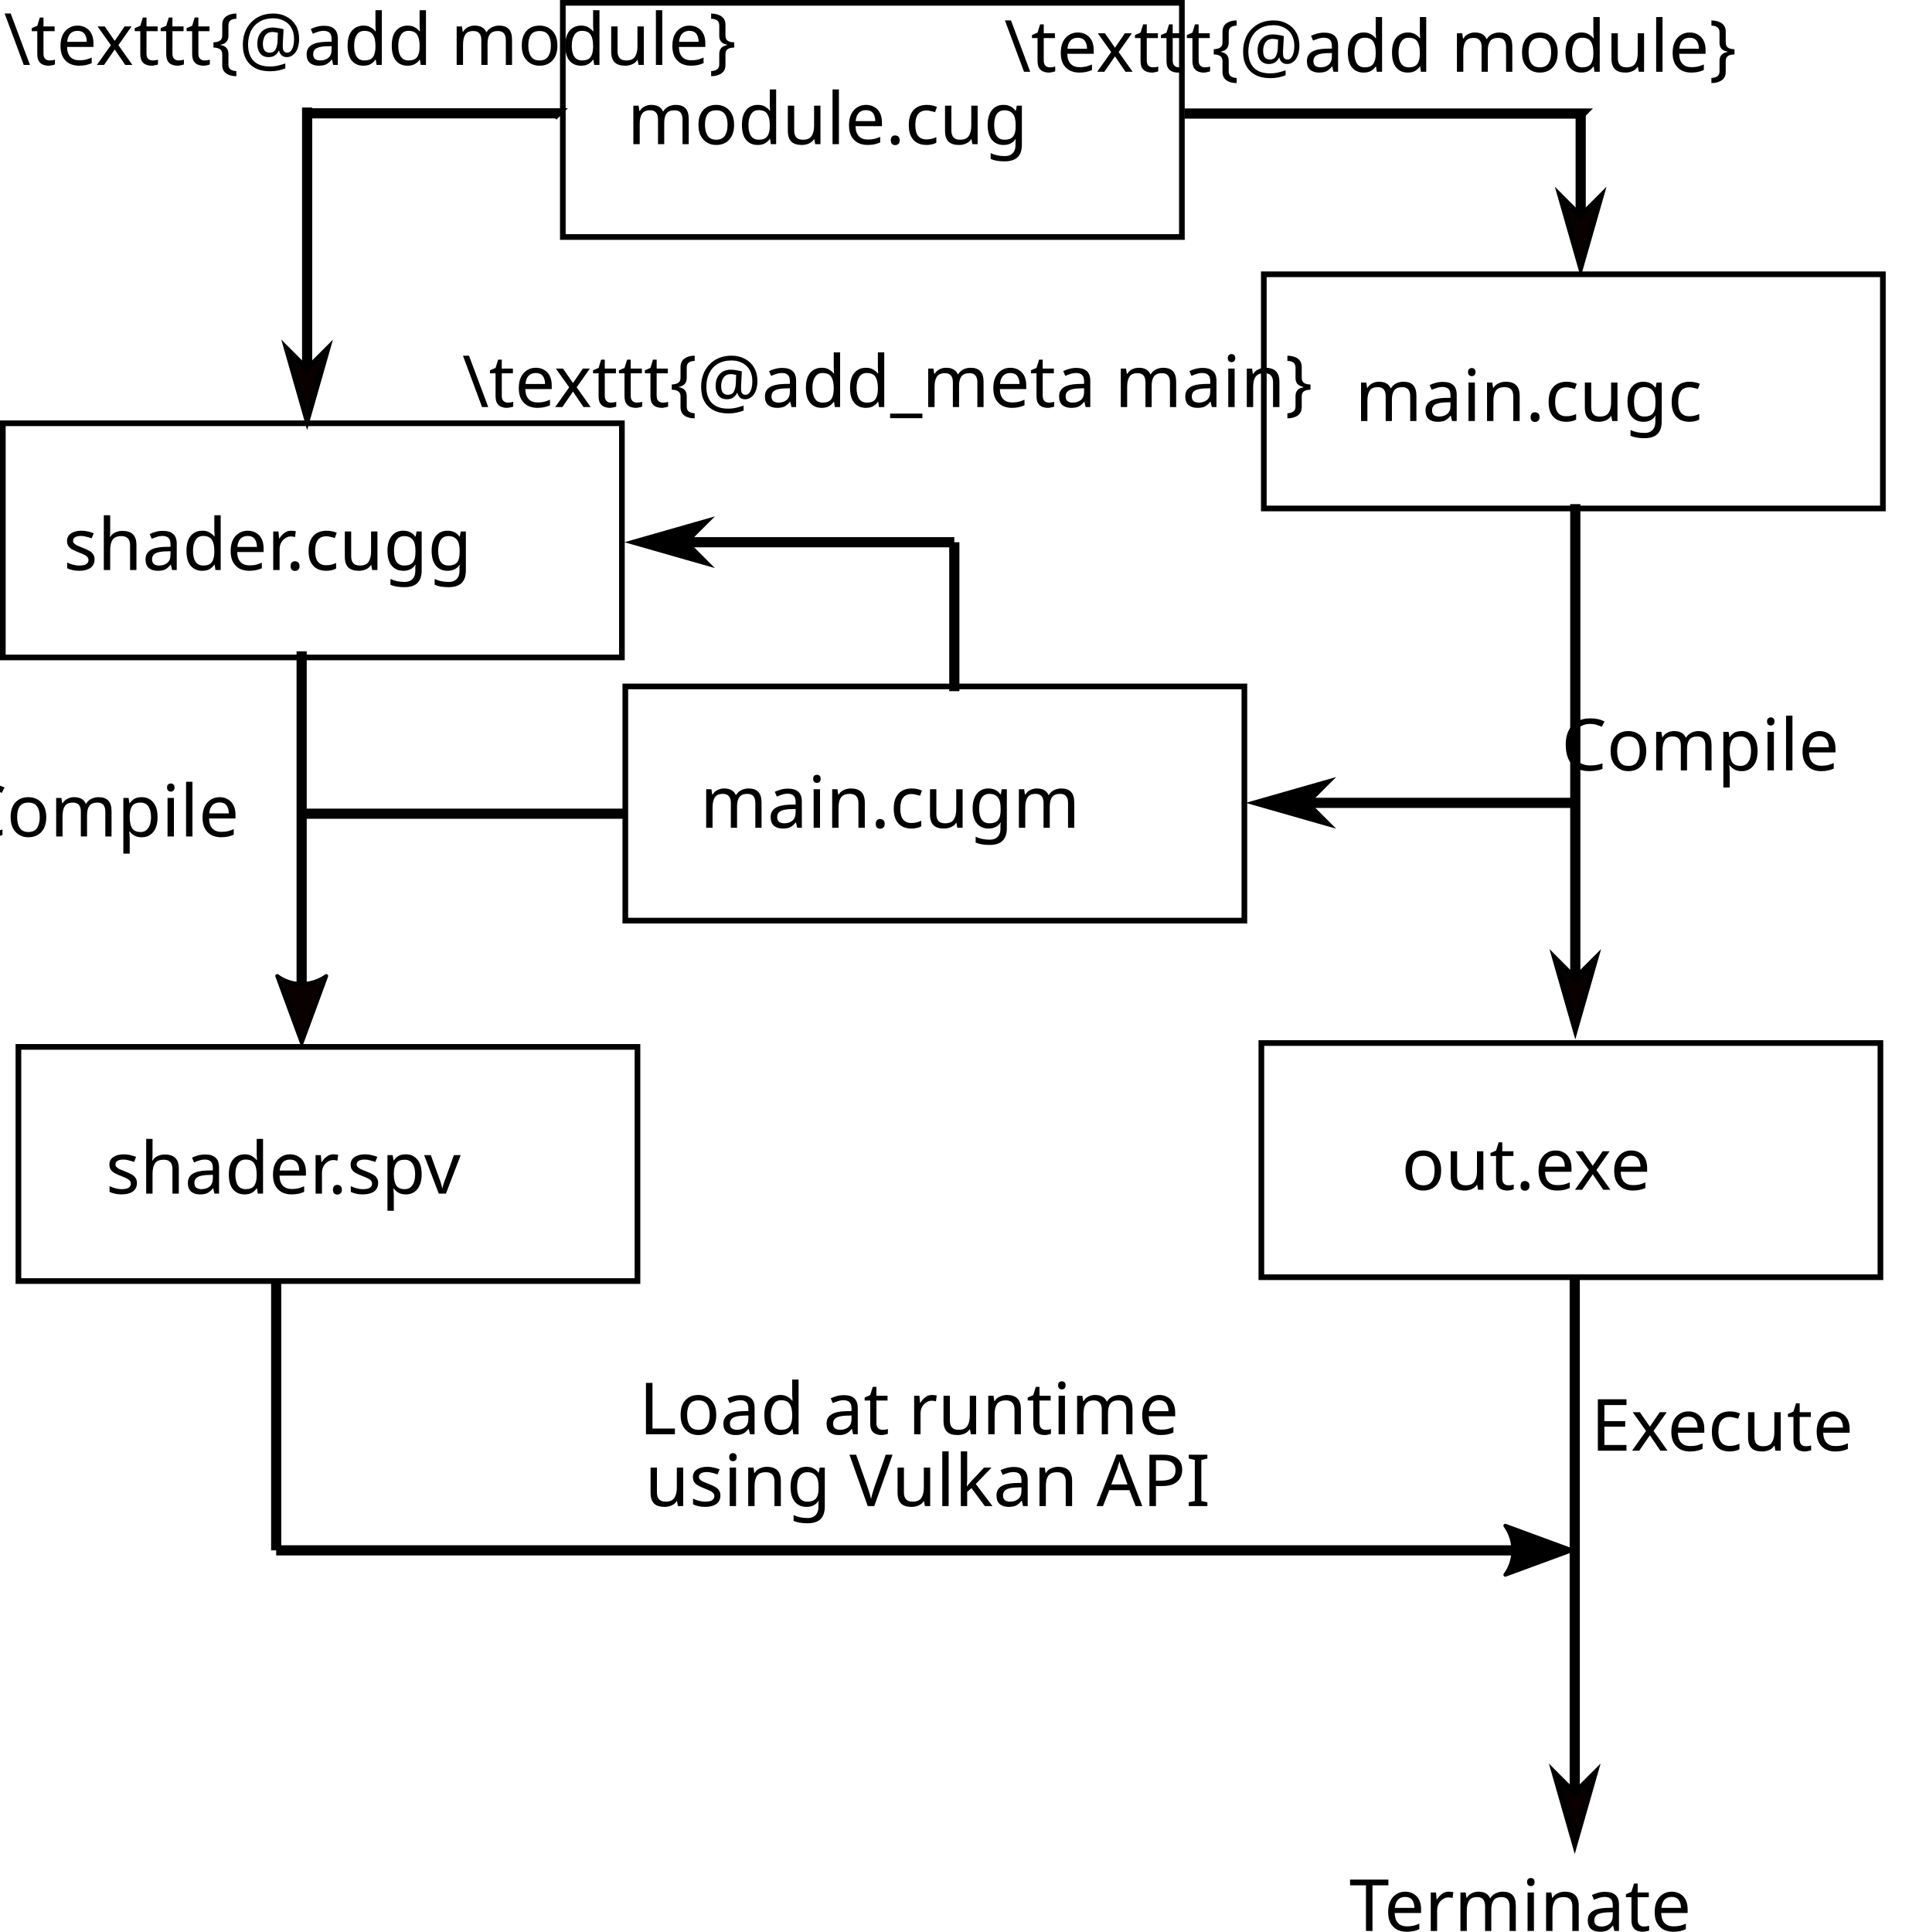
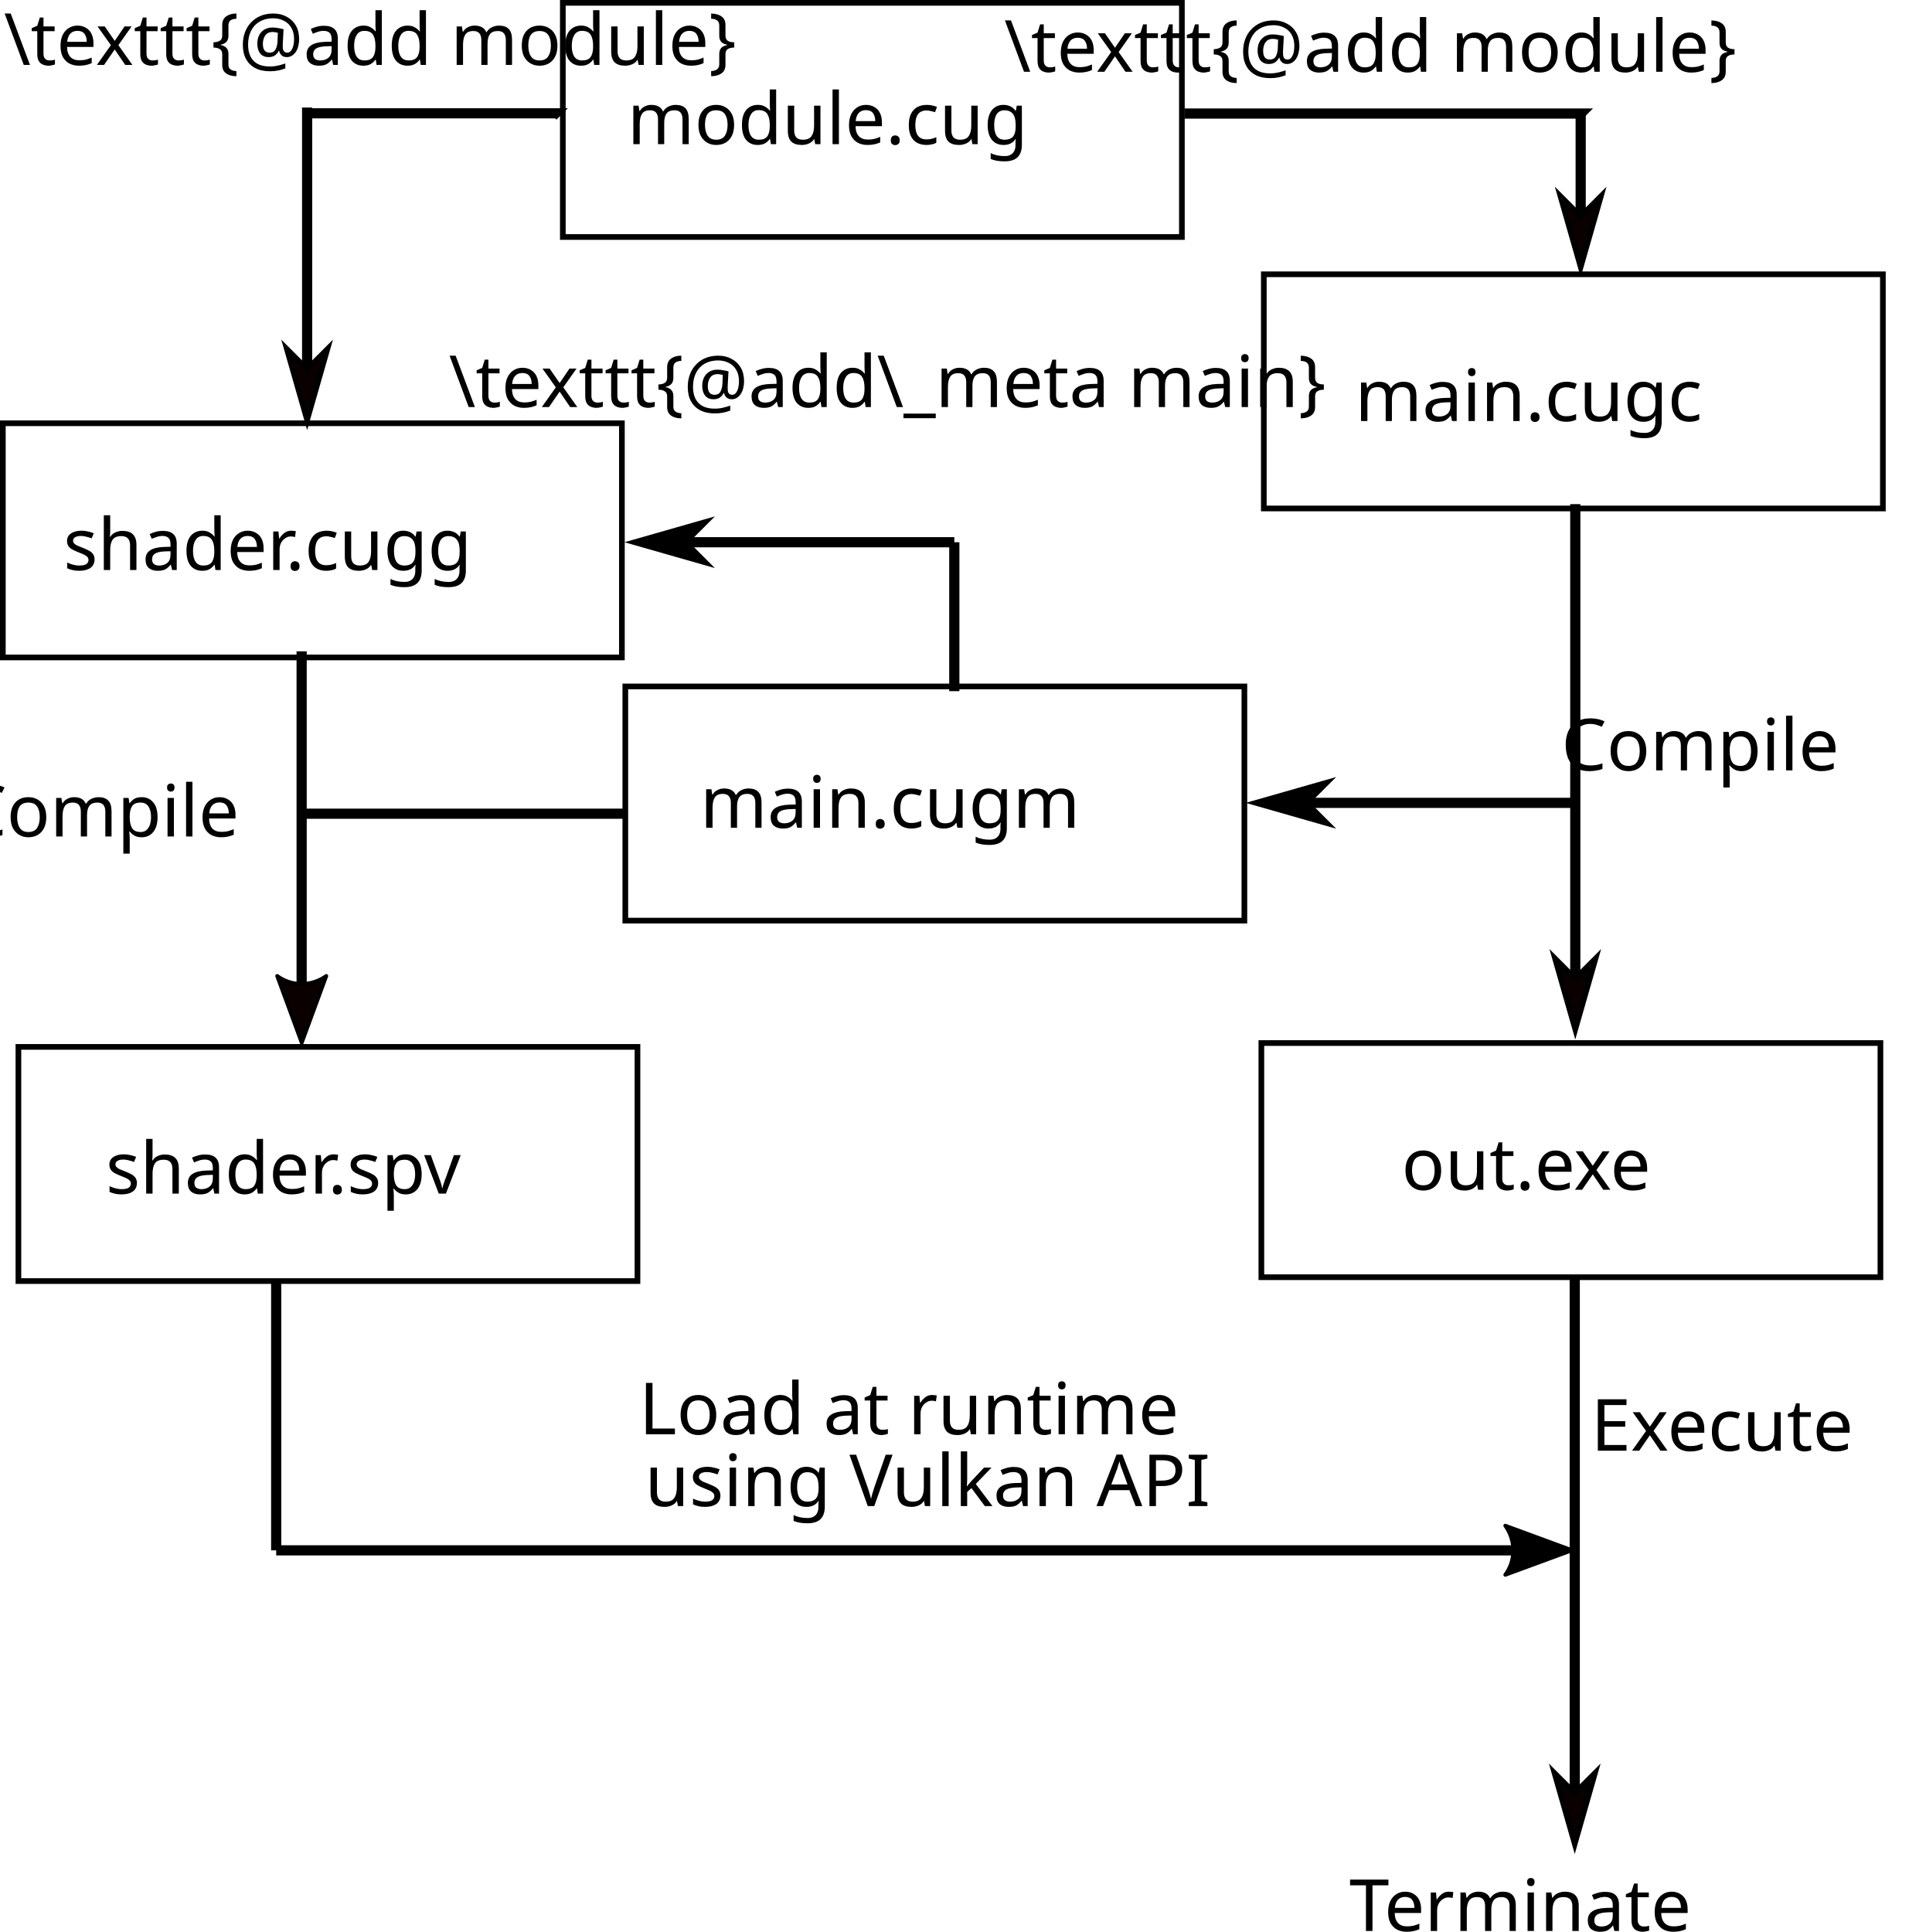
<svg xmlns="http://www.w3.org/2000/svg" width="187.446mm" height="189.757mm" viewBox="0 0 187.446 189.757" version="1.1" id="svg8">
  <defs id="defs2">
    <marker style="overflow:visible" id="marker13497" refX="0" refY="0" orient="auto">
      <path transform="scale(-0.6)" d="M 8.719,4.034 -2.207,0.016 8.719,-4.002 c -1.745,2.372 -1.735,5.617 -6e-7,8.035 z" style="fill:#000000;fill-opacity:1;fill-rule:evenodd;stroke:#000000;stroke-width:0.625;stroke-linejoin:round;stroke-opacity:1" id="path13495" />
    </marker>
    <marker style="overflow:visible" id="marker13397" refX="0" refY="0" orient="auto">
      <path transform="scale(-0.6)" d="M 8.719,4.034 -2.207,0.016 8.719,-4.002 c -1.745,2.372 -1.735,5.617 -6e-7,8.035 z" style="fill:#000000;fill-opacity:1;fill-rule:evenodd;stroke:#000000;stroke-width:0.625;stroke-linejoin:round;stroke-opacity:1" id="path13395" />
    </marker>
    <marker orient="auto" refY="0" refX="0" id="Arrow1Mstart" style="overflow:visible">
      <path id="path4687" d="M 0,0 5,-5 -12.5,0 5,5 Z" style="fill:#000000;fill-opacity:1;fill-rule:evenodd;stroke:#000000;stroke-width:1pt;stroke-opacity:1" transform="matrix(0.4,0,0,0.4,4,0)" />
    </marker>
    <marker style="overflow:visible" id="marker12097" refX="0" refY="0" orient="auto">
      <path transform="scale(-0.6)" d="M 8.719,4.034 -2.207,0.016 8.719,-4.002 c -1.745,2.372 -1.735,5.617 -6e-7,8.035 z" style="fill:#000000;fill-opacity:1;fill-rule:evenodd;stroke:#000000;stroke-width:0.625;stroke-linejoin:round;stroke-opacity:1" id="path12095" />
    </marker>
    <marker orient="auto" refY="0" refX="0" id="Arrow1Mend" style="overflow:visible">
      <path id="path4690" d="M 0,0 5,-5 -12.5,0 5,5 Z" style="fill:#0a0000;fill-opacity:1;fill-rule:evenodd;stroke:#000000;stroke-width:1pt;stroke-opacity:1" transform="matrix(-0.4,0,0,-0.4,-4,0)" />
    </marker>
    <marker orient="auto" refY="0" refX="0" id="Arrow2Lend" style="overflow:visible">
      <path id="path4702" style="fill:#0a0000;fill-opacity:1;fill-rule:evenodd;stroke:#000000;stroke-width:0.625;stroke-linejoin:round;stroke-opacity:1" d="M 8.719,4.034 -2.207,0.016 8.719,-4.002 c -1.745,2.372 -1.735,5.617 -6e-7,8.035 z" transform="matrix(-1.1,0,0,-1.1,-1.1,0)" />
    </marker>
    <marker orient="auto" refY="0" refX="0" id="Arrow2Mend" style="overflow:visible">
      <path id="path4708" style="fill:#0a0000;fill-opacity:1;fill-rule:evenodd;stroke:#000000;stroke-width:0.625;stroke-linejoin:round;stroke-opacity:1" d="M 8.719,4.034 -2.207,0.016 8.719,-4.002 c -1.745,2.372 -1.735,5.617 -6e-7,8.035 z" transform="scale(-0.6)" />
    </marker>
    <marker orient="auto" refY="0" refX="0" id="Arrow1Lend" style="overflow:visible">
      <path id="path4684" d="M 0,0 5,-5 -12.5,0 5,5 Z" style="fill:#0a0000;fill-opacity:1;fill-rule:evenodd;stroke:#000000;stroke-width:1pt;stroke-opacity:1" transform="matrix(-0.8,0,0,-0.8,-10,0)" />
    </marker>
    <marker orient="auto" refY="0" refX="0" id="Arrow1Lstart" style="overflow:visible">
      <path id="path4681" d="M 0,0 5,-5 -12.5,0 5,5 Z" style="fill:#000000;fill-opacity:1;fill-rule:evenodd;stroke:#000000;stroke-width:1pt;stroke-opacity:1" transform="matrix(0.8,0,0,0.8,10,0)" />
    </marker>
    <marker orient="auto" refY="0" refX="0" id="Arrow1Lend-2" style="overflow:visible">
      <path id="path4684-6" d="M 0,0 5,-5 -12.5,0 5,5 Z" style="fill:#0a0000;fill-opacity:1;fill-rule:evenodd;stroke:#000000;stroke-width:1pt;stroke-opacity:1" transform="matrix(-0.8,0,0,-0.8,-10,0)" />
    </marker>
    <marker orient="auto" refY="0" refX="0" id="Arrow2Mend-0-2" style="overflow:visible">
      <path id="path4708-2-2" style="fill:#0a0000;fill-opacity:1;fill-rule:evenodd;stroke:#000000;stroke-width:0.625;stroke-linejoin:round;stroke-opacity:1" d="M 8.719,4.034 -2.207,0.016 8.719,-4.002 c -1.745,2.372 -1.735,5.617 -6e-7,8.035 z" transform="scale(-0.6)" />
    </marker>
    <marker orient="auto" refY="0" refX="0" id="Arrow1Mend-7" style="overflow:visible">
      <path id="path4690-3" d="M 0,0 5,-5 -12.5,0 5,5 Z" style="fill:#0a0000;fill-opacity:1;fill-rule:evenodd;stroke:#000000;stroke-width:1pt;stroke-opacity:1" transform="matrix(-0.4,0,0,-0.4,-4,0)" />
    </marker>
    <marker orient="auto" refY="0" refX="0" id="Arrow1Mstart-9" style="overflow:visible">
      <path id="path4687-1" d="M 0,0 5,-5 -12.5,0 5,5 Z" style="fill:#000000;fill-opacity:1;fill-rule:evenodd;stroke:#000000;stroke-width:1pt;stroke-opacity:1" transform="matrix(0.4,0,0,0.4,4,0)" />
    </marker>
    <marker orient="auto" refY="0" refX="0" id="Arrow2Mend-8" style="overflow:visible">
      <path id="path4708-4" style="fill:#0a0000;fill-opacity:1;fill-rule:evenodd;stroke:#000000;stroke-width:0.625;stroke-linejoin:round;stroke-opacity:1" d="M 8.719,4.034 -2.207,0.016 8.719,-4.002 c -1.745,2.372 -1.735,5.617 -6e-7,8.035 z" transform="scale(-0.6)" />
    </marker>
    <marker orient="auto" refY="0" refX="0" id="Arrow1Mend-7-7" style="overflow:visible">
      <path id="path4690-3-4" d="M 0,0 5,-5 -12.5,0 5,5 Z" style="fill:#0a0000;fill-opacity:1;fill-rule:evenodd;stroke:#000000;stroke-width:1pt;stroke-opacity:1" transform="matrix(-0.4,0,0,-0.4,-4,0)" />
    </marker>
    <marker orient="auto" refY="0" refX="0" id="Arrow1Mend-7-0" style="overflow:visible">
      <path id="path4690-3-0" d="M 0,0 5,-5 -12.5,0 5,5 Z" style="fill:#0a0000;fill-opacity:1;fill-rule:evenodd;stroke:#000000;stroke-width:1pt;stroke-opacity:1" transform="matrix(-0.4,0,0,-0.4,-4,0)" />
    </marker>
    <marker orient="auto" refY="0" refX="0" id="Arrow1Mstart-9-8" style="overflow:visible">
      <path id="path4687-1-9" d="M 0,0 5,-5 -12.5,0 5,5 Z" style="fill:#000000;fill-opacity:1;fill-rule:evenodd;stroke:#000000;stroke-width:1pt;stroke-opacity:1" transform="matrix(0.4,0,0,0.4,4,0)" />
    </marker>
    <marker orient="auto" refY="0" refX="0" id="Arrow1Mend-7-5" style="overflow:visible">
      <path id="path4690-3-2" d="M 0,0 5,-5 -12.5,0 5,5 Z" style="fill:#0a0000;fill-opacity:1;fill-rule:evenodd;stroke:#000000;stroke-width:1pt;stroke-opacity:1" transform="matrix(-0.4,0,0,-0.4,-4,0)" />
    </marker>
    <marker orient="auto" refY="0" refX="0" id="Arrow2Mend-8-9" style="overflow:visible">
      <path id="path4708-4-9" style="fill:#0a0000;fill-opacity:1;fill-rule:evenodd;stroke:#000000;stroke-width:0.625;stroke-linejoin:round;stroke-opacity:1" d="M 8.719,4.034 -2.207,0.016 8.719,-4.002 c -1.745,2.372 -1.735,5.617 -6e-7,8.035 z" transform="scale(-0.6)" />
    </marker>
  </defs>
  <g id="layer1" transform="translate(-4.096728,49.47621)">
    <rect style="opacity:1;vector-effect:none;fill:none;fill-opacity:1;stroke:#000000;stroke-width:0.557;stroke-linecap:butt;stroke-linejoin:miter;stroke-miterlimit:4;stroke-dasharray:none;stroke-dashoffset:0;stroke-opacity:1" id="rect4518" width="60.797" height="23" x="59.371" y="-49.198" />
    <text xml:space="preserve" style="font-style:normal;font-variant:normal;font-weight:normal;font-stretch:normal;font-size:7.056px;line-height:125%;font-family:'Computer Modern Roman';-inkscape-font-specification:'Computer Modern Roman, ';text-align:center;letter-spacing:0px;word-spacing:0px;text-anchor:middle;fill:#000000;fill-opacity:1;stroke:none;stroke-width:0.265px;stroke-linecap:butt;stroke-linejoin:miter;stroke-opacity:1" x="89.958" y="-35.317" id="text4534">
      <tspan id="tspan4532" x="89.958" y="-35.317" style="font-style:normal;font-variant:normal;font-weight:normal;font-stretch:normal;font-size:7.056px;font-family:'Computer Modern Roman';-inkscape-font-specification:'Computer Modern Roman, ';stroke-width:0.265px">module.cug</tspan>
    </text>
    <rect style="opacity:1;vector-effect:none;fill:none;fill-opacity:1;stroke:#000000;stroke-width:0.557;stroke-linecap:butt;stroke-linejoin:miter;stroke-miterlimit:4;stroke-dasharray:none;stroke-dashoffset:0;stroke-opacity:1" id="rect4518-5-1-0" width="60.797" height="23" x="5.905" y="53.347" />
    <text xml:space="preserve" style="font-style:normal;font-variant:normal;font-weight:normal;font-stretch:normal;font-size:7.056px;line-height:125%;font-family:'Computer Modern Roman';-inkscape-font-specification:'Computer Modern Roman, ';text-align:center;letter-spacing:0px;word-spacing:0px;text-anchor:middle;fill:#000000;fill-opacity:1;stroke:none;stroke-width:0.265px;stroke-linecap:butt;stroke-linejoin:miter;stroke-opacity:1" x="36.492" y="67.758" id="text4534-62-2-9">
      <tspan x="36.492" y="67.758" style="font-style:normal;font-variant:normal;font-weight:normal;font-stretch:normal;font-size:7.056px;font-family:'Computer Modern Roman';-inkscape-font-specification:'Computer Modern Roman, ';stroke-width:0.265px" id="tspan4650">shader.spv</tspan>
    </text>
    <rect style="opacity:1;vector-effect:none;fill:none;fill-opacity:1;stroke:#000000;stroke-width:0.557;stroke-linecap:butt;stroke-linejoin:miter;stroke-miterlimit:4;stroke-dasharray:none;stroke-dashoffset:0;stroke-opacity:1" id="rect4518-3-6" width="60.797" height="23" x="127.973" y="52.969" />
    <text xml:space="preserve" style="font-style:normal;font-variant:normal;font-weight:normal;font-stretch:normal;font-size:7.056px;line-height:125%;font-family:'Computer Modern Roman';-inkscape-font-specification:'Computer Modern Roman, ';text-align:center;letter-spacing:0px;word-spacing:0px;text-anchor:middle;fill:#000000;fill-opacity:1;stroke:none;stroke-width:0.265px;stroke-linecap:butt;stroke-linejoin:miter;stroke-opacity:1" x="158.561" y="67.379" id="text4534-6-0">
      <tspan x="158.561" y="67.379" style="font-style:normal;font-variant:normal;font-weight:normal;font-stretch:normal;font-size:7.056px;font-family:'Computer Modern Roman';-inkscape-font-specification:'Computer Modern Roman, ';stroke-width:0.265px" id="tspan4675">out.exe</tspan>
    </text>
    <path style="fill:#0a0000;fill-opacity:1;fill-rule:evenodd;stroke:#000000;stroke-width:1;stroke-linecap:butt;stroke-linejoin:miter;stroke-miterlimit:4;stroke-dasharray:none;stroke-dashoffset:0;stroke-opacity:1;marker-end:url(#Arrow1Mend)" d="M 158.75,75.808 V 130.652" id="path4679" />
    <path style="fill:none;fill-rule:evenodd;stroke:#000000;stroke-width:1;stroke-linecap:butt;stroke-linejoin:miter;stroke-miterlimit:4;stroke-dasharray:none;stroke-opacity:1;marker-end:url(#marker13497)" d="M 31.221,102.796 H 157.162" id="path6971" />
    <text xml:space="preserve" style="font-style:normal;font-variant:normal;font-weight:normal;font-stretch:normal;font-size:7.056px;line-height:125%;font-family:'Computer Modern Roman';-inkscape-font-specification:'Computer Modern Roman, ';text-align:center;letter-spacing:0px;word-spacing:0px;text-anchor:middle;fill:#000000;fill-opacity:1;stroke:none;stroke-width:0.265px;stroke-linecap:butt;stroke-linejoin:miter;stroke-opacity:1" x="177.8" y="93.006" id="text8718">
      <tspan x="177.8" y="93.006" style="font-style:normal;font-variant:normal;font-weight:normal;font-stretch:normal;font-size:7.056px;font-family:'Computer Modern Roman';-inkscape-font-specification:'Computer Modern Roman, ';stroke-width:0.265px" id="tspan8738">Execute</tspan>
    </text>
    <text xml:space="preserve" style="font-style:normal;font-variant:normal;font-weight:normal;font-stretch:normal;font-size:7.056px;line-height:100%;font-family:'Computer Modern Roman';-inkscape-font-specification:'Computer Modern Roman, ';text-align:center;letter-spacing:0px;word-spacing:0px;text-anchor:middle;fill:#000000;fill-opacity:1;stroke:none;stroke-width:0.265px;stroke-linecap:butt;stroke-linejoin:miter;stroke-opacity:1" x="99.775" y="91.396" id="text8718-8">
      <tspan x="99.775" y="91.396" style="font-style:normal;font-variant:normal;font-weight:normal;font-stretch:normal;font-size:7.056px;line-height:100%;font-family:'Computer Modern Roman';-inkscape-font-specification:'Computer Modern Roman, ';stroke-width:0.265px" id="tspan13383">Load at runtime</tspan>
      <tspan x="99.775" y="98.451" style="font-style:normal;font-variant:normal;font-weight:normal;font-stretch:normal;font-size:7.056px;line-height:100%;font-family:'Computer Modern Roman';-inkscape-font-specification:'Computer Modern Roman, ';stroke-width:0.265px" id="tspan13387">using Vulkan API</tspan>
    </text>
    <text xml:space="preserve" style="font-style:normal;font-variant:normal;font-weight:normal;font-stretch:normal;font-size:7.056px;line-height:125%;font-family:'Computer Modern Roman';-inkscape-font-specification:'Computer Modern Roman, ';text-align:center;letter-spacing:0px;word-spacing:0px;text-anchor:middle;fill:#000000;fill-opacity:1;stroke:none;stroke-width:0.265px;stroke-linecap:butt;stroke-linejoin:miter;stroke-opacity:1" x="157.983" y="140.181" id="text8718-9">
      <tspan x="157.983" y="140.181" style="font-style:normal;font-variant:normal;font-weight:normal;font-stretch:normal;font-size:7.056px;font-family:'Computer Modern Roman';-inkscape-font-specification:'Computer Modern Roman, ';stroke-width:0.265px" id="tspan9450">Terminate</tspan>
    </text>
    <path style="fill:none;fill-rule:evenodd;stroke:#000000;stroke-width:1;stroke-linecap:butt;stroke-linejoin:miter;stroke-miterlimit:4;stroke-dasharray:none;stroke-opacity:1;marker-start:url(#Arrow1Mstart-9)" d="m 128.406,29.379 h 30.427" id="path6971-9" />
    <path style="fill:#0a0000;fill-opacity:1;fill-rule:evenodd;stroke:#000000;stroke-width:1;stroke-linecap:butt;stroke-linejoin:miter;stroke-miterlimit:4;stroke-dasharray:none;stroke-dashoffset:0;stroke-opacity:1;marker-end:url(#Arrow1Mend-7)" d="M 158.803,0.04 V 50.651" id="path4679-6" />
    <path style="fill:none;fill-rule:evenodd;stroke:#000000;stroke-width:1;stroke-linecap:butt;stroke-linejoin:miter;stroke-miterlimit:4;stroke-dasharray:none;stroke-opacity:1" d="m 120.439,-38.324 h 38.894 l -0.265,0.265" id="path6971-1" />
    <text xml:space="preserve" style="font-style:normal;font-variant:normal;font-weight:normal;font-stretch:normal;font-size:7.056px;line-height:125%;font-family:'Computer Modern Roman';-inkscape-font-specification:'Computer Modern Roman, ';text-align:center;letter-spacing:0px;word-spacing:0px;text-anchor:middle;fill:#000000;fill-opacity:1;stroke:none;stroke-width:0.265px;stroke-linecap:butt;stroke-linejoin:miter;stroke-opacity:1" x="18.521" y="32.681" id="text13343">
      <tspan x="18.521" y="32.681" style="font-style:normal;font-variant:normal;font-weight:normal;font-stretch:normal;font-size:7.056px;line-height:100%;font-family:'Computer Modern Roman';-inkscape-font-specification:'Computer Modern Roman, ';stroke-width:0.265px" id="tspan19023">Compile</tspan>
    </text>
    <rect style="opacity:1;vector-effect:none;fill:none;fill-opacity:1;stroke:#000000;stroke-width:0.557;stroke-linecap:butt;stroke-linejoin:miter;stroke-miterlimit:4;stroke-dasharray:none;stroke-dashoffset:0;stroke-opacity:1" id="rect4518-3-8" width="60.797" height="23" x="128.215" y="-22.536" />
    <text xml:space="preserve" style="font-style:normal;font-variant:normal;font-weight:normal;font-stretch:normal;font-size:7.056px;line-height:125%;font-family:'Computer Modern Roman';-inkscape-font-specification:'Computer Modern Roman, ';text-align:center;letter-spacing:0px;word-spacing:0px;text-anchor:middle;fill:#000000;fill-opacity:1;stroke:none;stroke-width:0.265px;stroke-linecap:butt;stroke-linejoin:miter;stroke-opacity:1" x="158.802" y="-8.126" id="text4534-6-8">
      <tspan x="158.802" y="-8.126" style="font-style:normal;font-variant:normal;font-weight:normal;font-stretch:normal;font-size:7.056px;font-family:'Computer Modern Roman';-inkscape-font-specification:'Computer Modern Roman, ';stroke-width:0.265px" id="tspan4557-7">main.cugc</tspan>
    </text>
    <text xml:space="preserve" style="font-style:normal;font-weight:normal;font-size:10.583px;line-height:125%;font-family:sans-serif;text-align:center;letter-spacing:0px;word-spacing:0px;text-anchor:middle;fill:#000000;fill-opacity:1;stroke:none;stroke-width:0.265px;stroke-linecap:butt;stroke-linejoin:miter;stroke-opacity:1" x="167.08" y="64.106" id="text13914">
      <tspan id="tspan13912" x="167.08" y="73.469" style="stroke-width:0.265px" />
    </text>
    <text xml:space="preserve" style="font-style:normal;font-variant:normal;font-weight:normal;font-stretch:normal;font-size:7.056px;line-height:125%;font-family:'Computer Modern Roman';-inkscape-font-specification:'Computer Modern Roman, ';text-align:center;letter-spacing:0px;word-spacing:0px;text-anchor:middle;fill:#000000;fill-opacity:1;stroke:none;stroke-width:0.265px;stroke-linecap:butt;stroke-linejoin:miter;stroke-opacity:1" x="175.654" y="26.188" id="text13343-0">
      <tspan x="175.654" y="26.188" style="font-style:normal;font-variant:normal;font-weight:normal;font-stretch:normal;font-size:7.056px;line-height:100%;font-family:'Computer Modern Roman';-inkscape-font-specification:'Computer Modern Roman, ';stroke-width:0.265px" id="tspan14459">Compile</tspan>
    </text>
    <rect style="opacity:1;vector-effect:none;fill:none;fill-opacity:1;stroke:#000000;stroke-width:0.557;stroke-linecap:butt;stroke-linejoin:miter;stroke-miterlimit:4;stroke-dasharray:none;stroke-dashoffset:0;stroke-opacity:1" id="rect4518-3-8-6" width="60.797" height="23" x="4.375" y="-7.904" />
    <text xml:space="preserve" style="font-style:normal;font-variant:normal;font-weight:normal;font-stretch:normal;font-size:7.056px;line-height:125%;font-family:'Computer Modern Roman';-inkscape-font-specification:'Computer Modern Roman, ';text-align:center;letter-spacing:0px;word-spacing:0px;text-anchor:middle;fill:#000000;fill-opacity:1;stroke:none;stroke-width:0.265px;stroke-linecap:butt;stroke-linejoin:miter;stroke-opacity:1" x="34.963" y="6.506" id="text4534-6-8-3">
      <tspan x="34.963" y="6.506" style="font-style:normal;font-variant:normal;font-weight:normal;font-stretch:normal;font-size:7.056px;font-family:'Computer Modern Roman';-inkscape-font-specification:'Computer Modern Roman, ';stroke-width:0.265px" id="tspan4557-7-6">shader.cugg</tspan>
    </text>
    <path style="fill:#0a0000;fill-opacity:1;fill-rule:evenodd;stroke:#000000;stroke-width:1;stroke-linecap:butt;stroke-linejoin:miter;stroke-miterlimit:4;stroke-dasharray:none;stroke-dashoffset:0;stroke-opacity:1;marker-end:url(#Arrow2Mend-8)" d="m 33.72,14.496 v 37.117" id="path4679-1-6" />
    <path style="fill:#0a0000;fill-opacity:1;fill-rule:evenodd;stroke:#000000;stroke-width:1;stroke-linecap:butt;stroke-linejoin:miter;stroke-miterlimit:4;stroke-dasharray:none;stroke-dashoffset:0;stroke-opacity:1;marker-end:url(#Arrow1Mend-7-7)" d="m 159.333,-38.324 v 14.099" id="path4679-6-1" />
    <path style="fill:#0a0000;fill-opacity:1;fill-rule:evenodd;stroke:#000000;stroke-width:1;stroke-linecap:butt;stroke-linejoin:miter;stroke-miterlimit:4;stroke-dasharray:none;stroke-dashoffset:0;stroke-opacity:1;marker-end:url(#Arrow1Mend-7-0)" d="M 34.259,-38.914 V -9.206" id="path4679-6-6" />
    <path style="fill:none;fill-rule:evenodd;stroke:#000000;stroke-width:1;stroke-linecap:butt;stroke-linejoin:miter;stroke-miterlimit:4;stroke-dasharray:none;stroke-opacity:1" d="M 34.582,-38.347 H 58.659 l -0.265,0.265" id="path6971-1-4" />
    <text xml:space="preserve" style="font-style:normal;font-variant:normal;font-weight:normal;font-stretch:normal;font-size:7.056px;line-height:125%;font-family:'Computer Modern Roman';-inkscape-font-specification:'Computer Modern Roman, ';text-align:center;letter-spacing:0px;word-spacing:0px;text-anchor:middle;fill:#000000;fill-opacity:1;stroke:none;stroke-width:0.265px;stroke-linecap:butt;stroke-linejoin:miter;stroke-opacity:1" x="99.601" y="24.248" id="text13343-0-4">
      <tspan x="99.601" y="30.49" style="font-style:normal;font-variant:normal;font-weight:normal;font-stretch:normal;font-size:7.056px;line-height:100%;font-family:'Computer Modern Roman';-inkscape-font-specification:'Computer Modern Roman, ';stroke-width:0.265px" id="tspan14459-3" />
    </text>
    <rect style="opacity:1;vector-effect:none;fill:none;fill-opacity:1;stroke:#000000;stroke-width:0.557;stroke-linecap:butt;stroke-linejoin:miter;stroke-miterlimit:4;stroke-dasharray:none;stroke-dashoffset:0;stroke-opacity:1" id="rect4518-3-7" width="60.797" height="23" x="65.508" y="17.945" />
    <text xml:space="preserve" style="font-style:normal;font-variant:normal;font-weight:normal;font-stretch:normal;font-size:7.056px;line-height:125%;font-family:'Computer Modern Roman';-inkscape-font-specification:'Computer Modern Roman, ';text-align:center;letter-spacing:0px;word-spacing:0px;text-anchor:middle;fill:#000000;fill-opacity:1;stroke:none;stroke-width:0.265px;stroke-linecap:butt;stroke-linejoin:miter;stroke-opacity:1" x="96.096" y="31.826" id="text4534-6-3">
      <tspan x="96.096" y="31.826" style="font-style:normal;font-variant:normal;font-weight:normal;font-stretch:normal;font-size:7.056px;font-family:'Computer Modern Roman';-inkscape-font-specification:'Computer Modern Roman, ';stroke-width:0.265px" id="tspan4557-4">main.cugm</tspan>
    </text>
    <path style="fill:none;fill-rule:evenodd;stroke:#000000;stroke-width:1;stroke-linecap:butt;stroke-linejoin:miter;stroke-miterlimit:4;stroke-dasharray:none;stroke-opacity:1" d="M 33.523,30.444 H 65.538" id="path6971-1-7" />
    <text xml:space="preserve" style="font-style:normal;font-variant:normal;font-weight:normal;font-stretch:normal;font-size:7.056px;line-height:125%;font-family:'Computer Modern Roman';-inkscape-font-specification:'Computer Modern Roman, ';text-align:center;letter-spacing:0px;word-spacing:0px;text-anchor:middle;fill:#000000;fill-opacity:1;stroke:none;stroke-width:0.265px;stroke-linecap:butt;stroke-linejoin:miter;stroke-opacity:1" x="143.257" y="-42.427" id="text13343-0-2">
      <tspan x="143.257" y="-42.427" style="font-style:normal;font-variant:normal;font-weight:normal;font-stretch:normal;font-size:7.056px;line-height:100%;font-family:'Computer Modern Roman';-inkscape-font-specification:'Computer Modern Roman, ';stroke-width:0.265px" id="tspan14459-1">\texttt{@add module}</tspan>
    </text>
    <text xml:space="preserve" style="font-style:normal;font-variant:normal;font-weight:normal;font-stretch:normal;font-size:7.056px;line-height:125%;font-family:'Computer Modern Roman';-inkscape-font-specification:'Computer Modern Roman, ';text-align:center;letter-spacing:0px;word-spacing:0px;text-anchor:middle;fill:#000000;fill-opacity:1;stroke:none;stroke-width:0.265px;stroke-linecap:butt;stroke-linejoin:miter;stroke-opacity:1" x="45.021" y="-43.1" id="text13343-0-2-7">
      <tspan x="45.021" y="-43.1" style="font-style:normal;font-variant:normal;font-weight:normal;font-stretch:normal;font-size:7.056px;line-height:100%;font-family:'Computer Modern Roman';-inkscape-font-specification:'Computer Modern Roman, ';stroke-width:0.265px" id="tspan14459-1-9">\texttt{@add module}</tspan>
    </text>
    <text xml:space="preserve" style="font-style:normal;font-variant:normal;font-weight:normal;font-stretch:normal;font-size:7.056px;line-height:125%;font-family:'Computer Modern Roman';-inkscape-font-specification:'Computer Modern Roman, ';text-align:center;letter-spacing:0px;word-spacing:0px;text-anchor:middle;fill:#000000;fill-opacity:1;stroke:none;stroke-width:0.265px;stroke-linecap:butt;stroke-linejoin:miter;stroke-opacity:1" x="95.821" y="-9.498" id="text13343-0-2-7-5">
-       <tspan x="95.821" y="-9.498" style="font-style:normal;font-variant:normal;font-weight:normal;font-stretch:normal;font-size:7.056px;line-height:100%;font-family:'Computer Modern Roman';-inkscape-font-specification:'Computer Modern Roman, ';stroke-width:0.265px" id="tspan14459-1-9-6">\texttt{@add_meta main}</tspan>
+       <tspan x="95.821" y="-9.498" style="font-style:normal;font-variant:normal;font-weight:normal;font-stretch:normal;font-size:7.056px;line-height:100%;font-family:'Computer Modern Roman';-inkscape-font-specification:'Computer Modern Roman, ';stroke-width:0.265px" id="tspan14459-1-9-6">\texttt{@add\_meta main}</tspan>
    </text>
    <path style="fill:none;fill-rule:evenodd;stroke:#000000;stroke-width:1;stroke-linecap:butt;stroke-linejoin:miter;stroke-miterlimit:4;stroke-dasharray:none;stroke-opacity:1;marker-start:url(#Arrow1Mstart-9-8)" d="m 67.391,3.781 h 30.427" id="path6971-9-5" />
    <path style="fill:#0a0000;fill-opacity:1;fill-rule:evenodd;stroke:#000000;stroke-width:1;stroke-linecap:butt;stroke-linejoin:miter;stroke-miterlimit:4;stroke-dasharray:none;stroke-dashoffset:0;stroke-opacity:1" d="M 97.819,3.781 V 18.408" id="path4679-6-15" />
    <path style="fill:#0a0000;fill-opacity:1;fill-rule:evenodd;stroke:#000000;stroke-width:1;stroke-linecap:butt;stroke-linejoin:miter;stroke-miterlimit:4;stroke-dasharray:none;stroke-dashoffset:0;stroke-opacity:1" d="M 31.221,76.526 V 102.796" id="path4679-1-6-1" />
  </g>
</svg>
